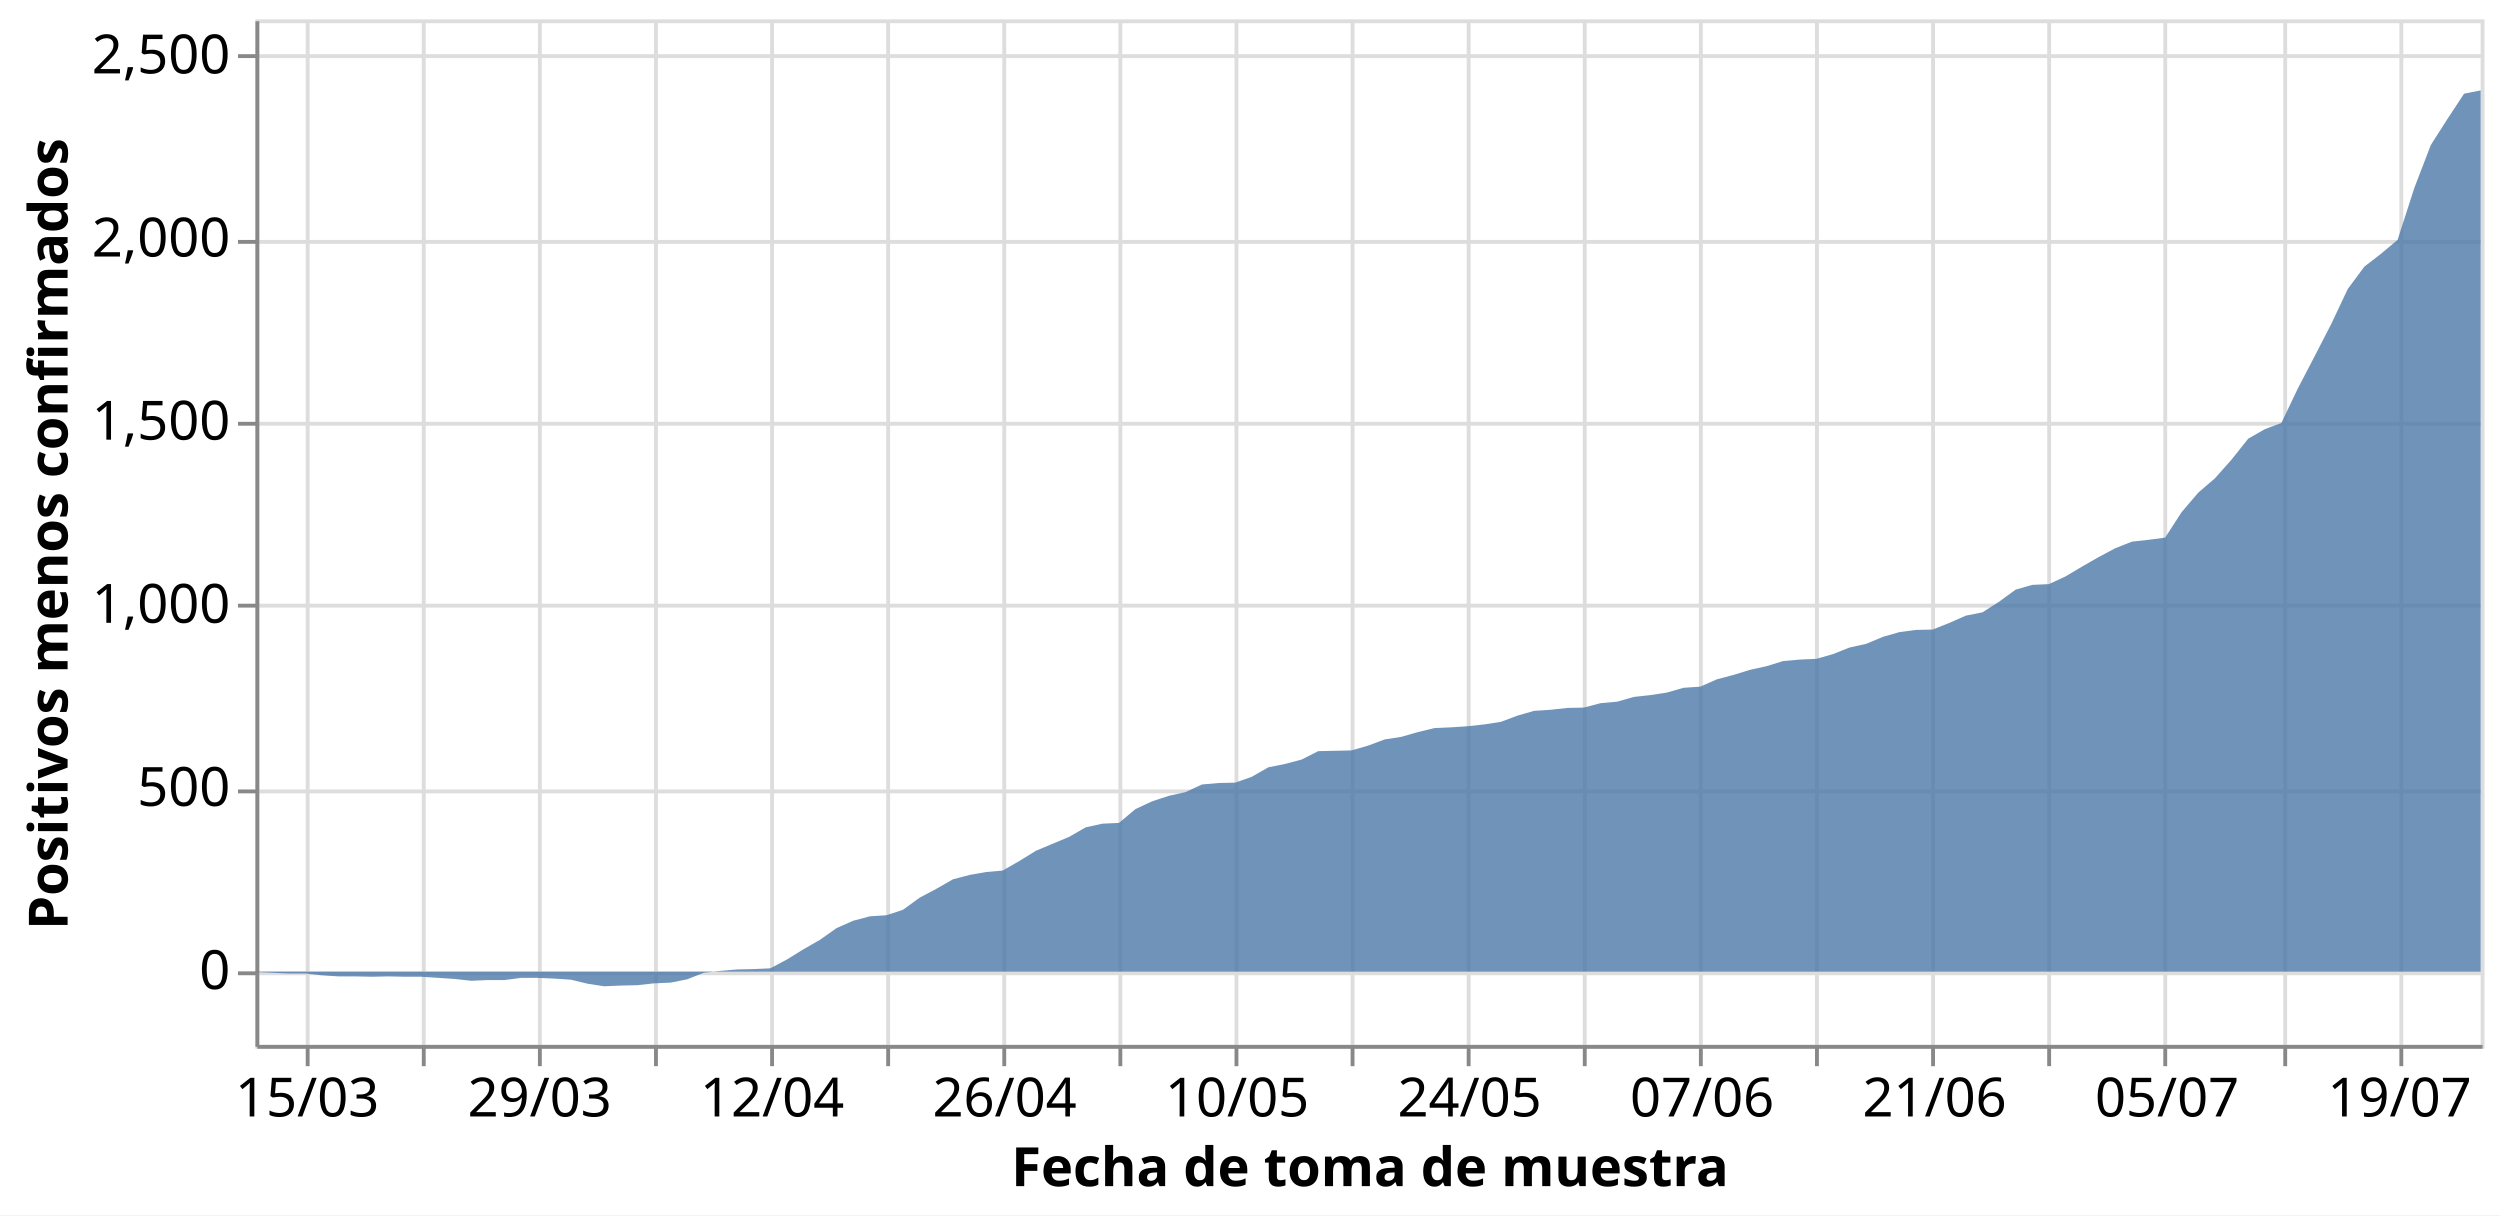
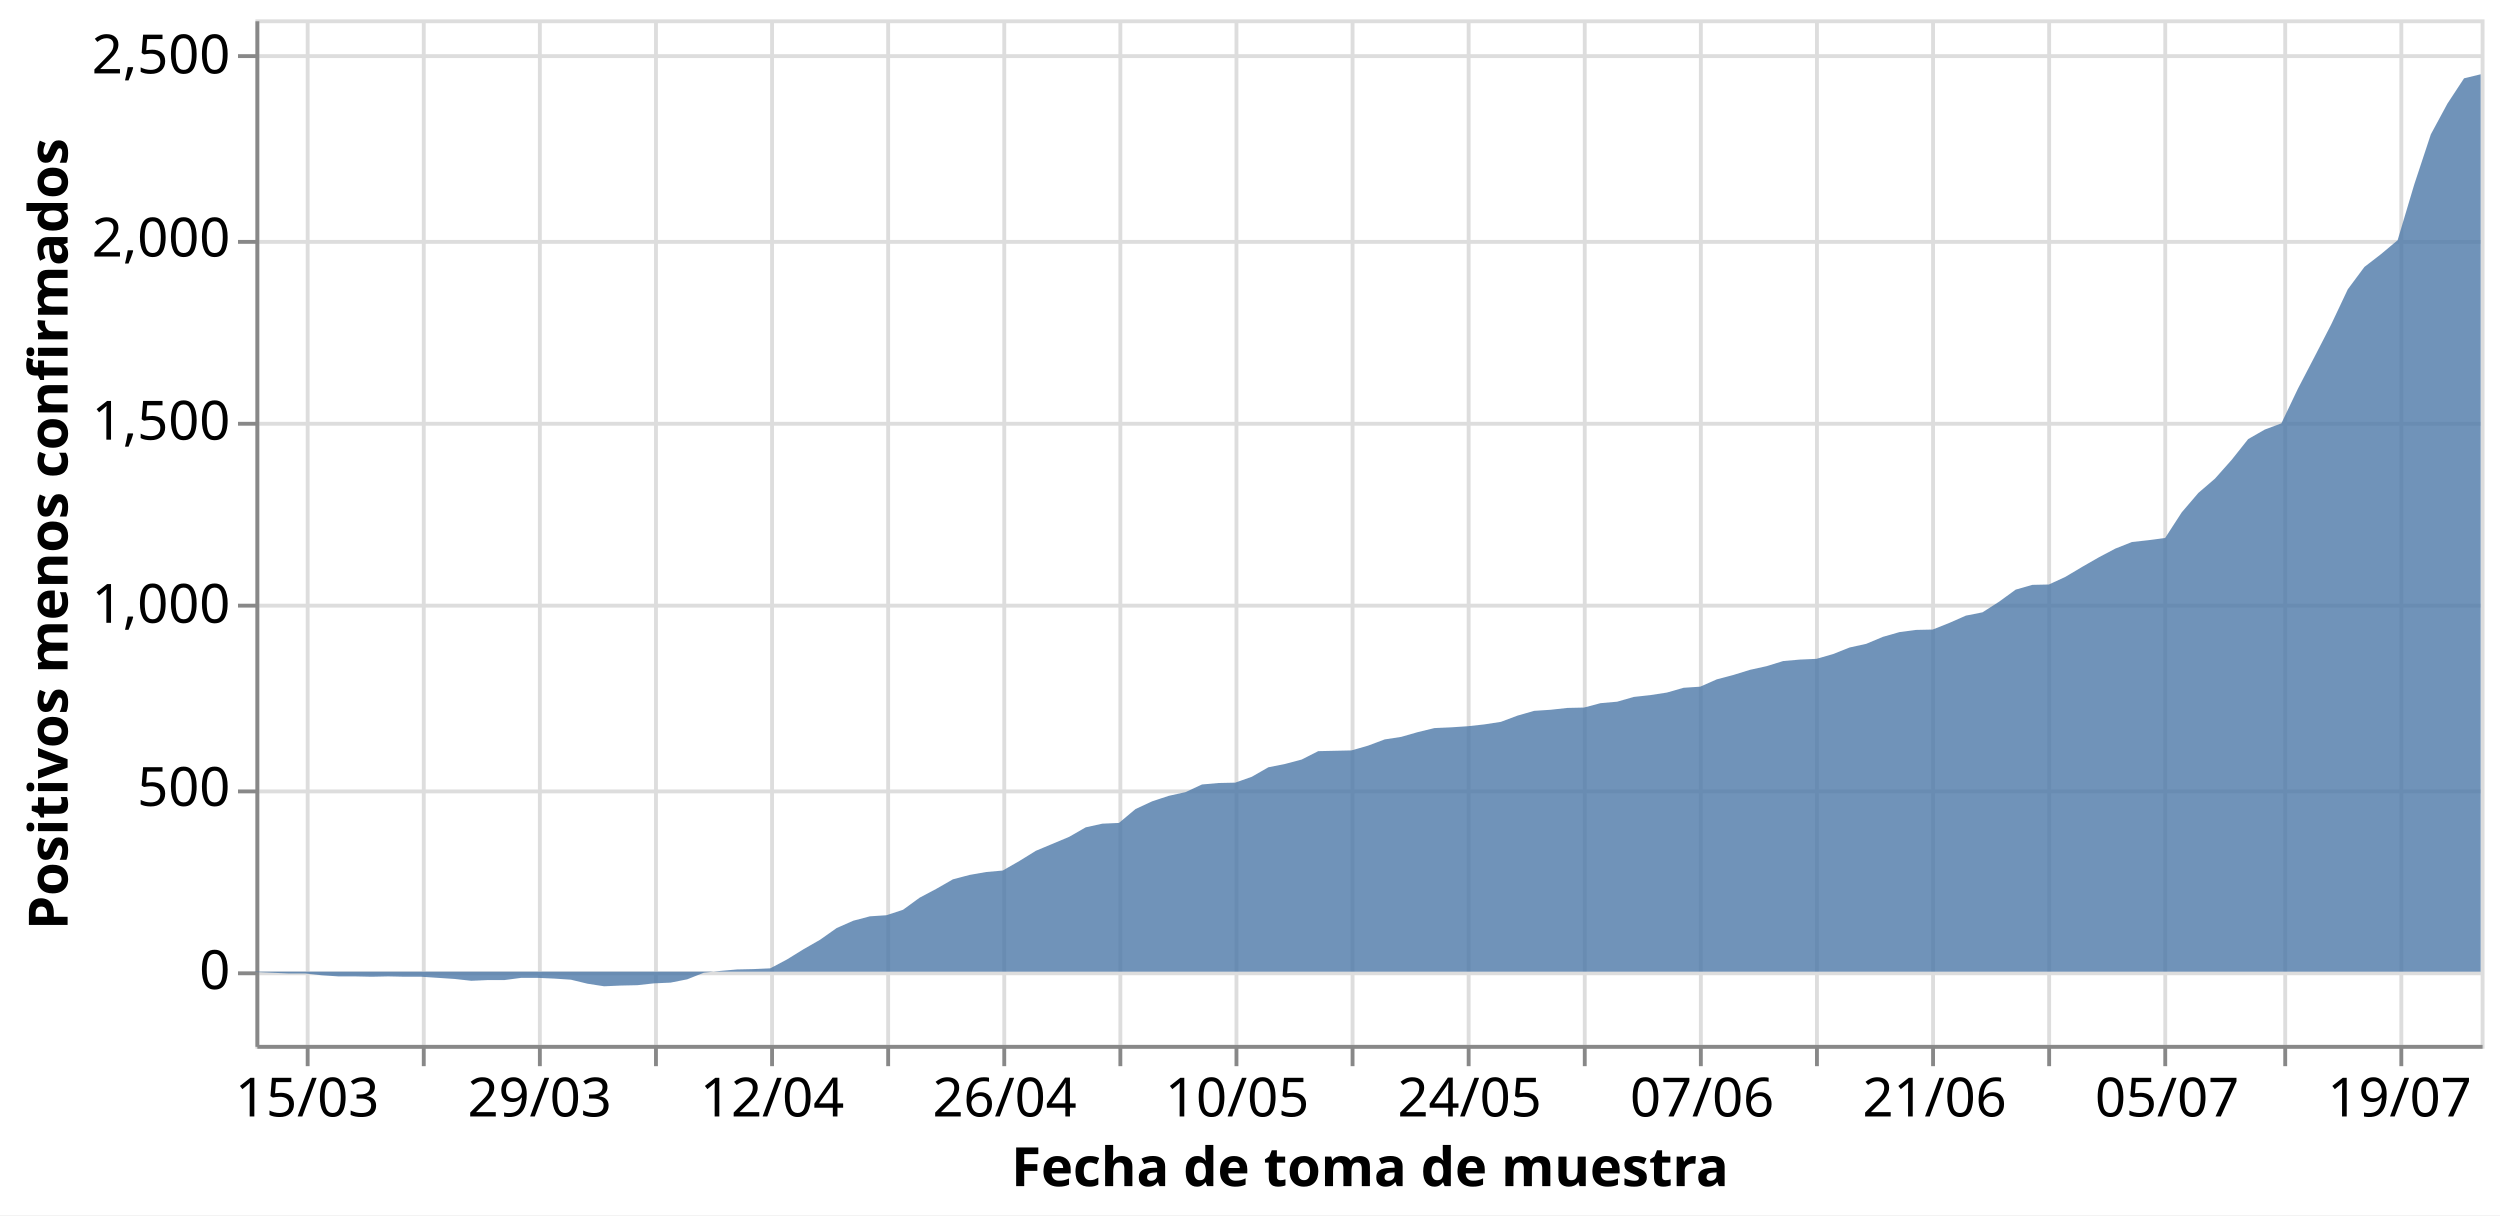
<svg xmlns="http://www.w3.org/2000/svg" class="marks" width="646" height="314" viewBox="0 0 646 314" version="1.1">
  <rect width="646" height="314" style="fill: white;" />
  <g transform="translate(66,5)">
    <g class="mark-group role-frame root">
      <g transform="translate(0,0)">
        <path class="background" d="M0.5,0.5h575v265h-575Z" style="fill: none; stroke: #ddd;" />
        <g>
          <g class="mark-group role-axis">
            <g transform="translate(0.5,265.5)">
              <path class="background" d="M0,0h0v0h0Z" style="pointer-events: none; fill: none;" />
              <g>
                <g class="mark-rule role-axis-grid" style="pointer-events: none;">
                  <line transform="translate(13,-265)" x2="0" y2="265" style="fill: none; stroke: #ddd; stroke-width: 1; opacity: 1;" />
                  <line transform="translate(43,-265)" x2="0" y2="265" style="fill: none; stroke: #ddd; stroke-width: 1; opacity: 1;" />
                  <line transform="translate(73,-265)" x2="0" y2="265" style="fill: none; stroke: #ddd; stroke-width: 1; opacity: 1;" />
                  <line transform="translate(103,-265)" x2="0" y2="265" style="fill: none; stroke: #ddd; stroke-width: 1; opacity: 1;" />
                  <line transform="translate(133,-265)" x2="0" y2="265" style="fill: none; stroke: #ddd; stroke-width: 1; opacity: 1;" />
                  <line transform="translate(163,-265)" x2="0" y2="265" style="fill: none; stroke: #ddd; stroke-width: 1; opacity: 1;" />
                  <line transform="translate(193,-265)" x2="0" y2="265" style="fill: none; stroke: #ddd; stroke-width: 1; opacity: 1;" />
                  <line transform="translate(223,-265)" x2="0" y2="265" style="fill: none; stroke: #ddd; stroke-width: 1; opacity: 1;" />
                  <line transform="translate(253,-265)" x2="0" y2="265" style="fill: none; stroke: #ddd; stroke-width: 1; opacity: 1;" />
                  <line transform="translate(283,-265)" x2="0" y2="265" style="fill: none; stroke: #ddd; stroke-width: 1; opacity: 1;" />
                  <line transform="translate(313,-265)" x2="0" y2="265" style="fill: none; stroke: #ddd; stroke-width: 1; opacity: 1;" />
                  <line transform="translate(343,-265)" x2="0" y2="265" style="fill: none; stroke: #ddd; stroke-width: 1; opacity: 1;" />
                  <line transform="translate(373,-265)" x2="0" y2="265" style="fill: none; stroke: #ddd; stroke-width: 1; opacity: 1;" />
                  <line transform="translate(403,-265)" x2="0" y2="265" style="fill: none; stroke: #ddd; stroke-width: 1; opacity: 1;" />
                  <line transform="translate(433,-265)" x2="0" y2="265" style="fill: none; stroke: #ddd; stroke-width: 1; opacity: 1;" />
                  <line transform="translate(463,-265)" x2="0" y2="265" style="fill: none; stroke: #ddd; stroke-width: 1; opacity: 1;" />
                  <line transform="translate(493,-265)" x2="0" y2="265" style="fill: none; stroke: #ddd; stroke-width: 1; opacity: 1;" />
                  <line transform="translate(524,-265)" x2="0" y2="265" style="fill: none; stroke: #ddd; stroke-width: 1; opacity: 1;" />
                  <line transform="translate(554,-265)" x2="0" y2="265" style="fill: none; stroke: #ddd; stroke-width: 1; opacity: 1;" />
                </g>
              </g>
              <path class="foreground" d="" style="pointer-events: none; display: none; fill: none;" />
            </g>
          </g>
          <g class="mark-group role-axis">
            <g transform="translate(0.5,0.5)">
              <path class="background" d="M0,0h0v0h0Z" style="pointer-events: none; fill: none;" />
              <g>
                <g class="mark-rule role-axis-grid" style="pointer-events: none;">
                  <line transform="translate(0,246)" x2="575" y2="0" style="fill: none; stroke: #ddd; stroke-width: 1; opacity: 1;" />
                  <line transform="translate(0,199)" x2="575" y2="0" style="fill: none; stroke: #ddd; stroke-width: 1; opacity: 1;" />
                  <line transform="translate(0,151)" x2="575" y2="0" style="fill: none; stroke: #ddd; stroke-width: 1; opacity: 1;" />
                  <line transform="translate(0,104)" x2="575" y2="0" style="fill: none; stroke: #ddd; stroke-width: 1; opacity: 1;" />
                  <line transform="translate(0,57)" x2="575" y2="0" style="fill: none; stroke: #ddd; stroke-width: 1; opacity: 1;" />
                  <line transform="translate(0,9)" x2="575" y2="0" style="fill: none; stroke: #ddd; stroke-width: 1; opacity: 1;" />
                </g>
              </g>
              <path class="foreground" d="" style="pointer-events: none; display: none; fill: none;" />
            </g>
          </g>
          <g class="mark-group role-axis">
            <g transform="translate(0.5,265.5)">
              <path class="background" d="M0,0h0v0h0Z" style="pointer-events: none; fill: none;" />
              <g>
                <g class="mark-rule role-axis-tick" style="pointer-events: none;">
                  <line transform="translate(13,0)" x2="0" y2="5" style="fill: none; stroke: #888; stroke-width: 1; opacity: 1;" />
                  <line transform="translate(43,0)" x2="0" y2="5" style="fill: none; stroke: #888; stroke-width: 1; opacity: 1;" />
                  <line transform="translate(73,0)" x2="0" y2="5" style="fill: none; stroke: #888; stroke-width: 1; opacity: 1;" />
                  <line transform="translate(103,0)" x2="0" y2="5" style="fill: none; stroke: #888; stroke-width: 1; opacity: 1;" />
                  <line transform="translate(133,0)" x2="0" y2="5" style="fill: none; stroke: #888; stroke-width: 1; opacity: 1;" />
                  <line transform="translate(163,0)" x2="0" y2="5" style="fill: none; stroke: #888; stroke-width: 1; opacity: 1;" />
                  <line transform="translate(193,0)" x2="0" y2="5" style="fill: none; stroke: #888; stroke-width: 1; opacity: 1;" />
                  <line transform="translate(223,0)" x2="0" y2="5" style="fill: none; stroke: #888; stroke-width: 1; opacity: 1;" />
                  <line transform="translate(253,0)" x2="0" y2="5" style="fill: none; stroke: #888; stroke-width: 1; opacity: 1;" />
                  <line transform="translate(283,0)" x2="0" y2="5" style="fill: none; stroke: #888; stroke-width: 1; opacity: 1;" />
                  <line transform="translate(313,0)" x2="0" y2="5" style="fill: none; stroke: #888; stroke-width: 1; opacity: 1;" />
                  <line transform="translate(343,0)" x2="0" y2="5" style="fill: none; stroke: #888; stroke-width: 1; opacity: 1;" />
                  <line transform="translate(373,0)" x2="0" y2="5" style="fill: none; stroke: #888; stroke-width: 1; opacity: 1;" />
                  <line transform="translate(403,0)" x2="0" y2="5" style="fill: none; stroke: #888; stroke-width: 1; opacity: 1;" />
                  <line transform="translate(433,0)" x2="0" y2="5" style="fill: none; stroke: #888; stroke-width: 1; opacity: 1;" />
                  <line transform="translate(463,0)" x2="0" y2="5" style="fill: none; stroke: #888; stroke-width: 1; opacity: 1;" />
                  <line transform="translate(493,0)" x2="0" y2="5" style="fill: none; stroke: #888; stroke-width: 1; opacity: 1;" />
                  <line transform="translate(524,0)" x2="0" y2="5" style="fill: none; stroke: #888; stroke-width: 1; opacity: 1;" />
                  <line transform="translate(554,0)" x2="0" y2="5" style="fill: none; stroke: #888; stroke-width: 1; opacity: 1;" />
                </g>
                <g class="mark-text role-axis-label" style="pointer-events: none;">
                  <text text-anchor="middle" transform="translate(12.87313,18)" style="font-family: sans-serif; font-size: 14px; fill: #000; opacity: 1;">15/03</text>
                  <text text-anchor="middle" transform="translate(42.91045,18)" style="font-family: sans-serif; font-size: 14px; fill: #000; opacity: 0;">22/03</text>
                  <text text-anchor="middle" transform="translate(72.94776,18)" style="font-family: sans-serif; font-size: 14px; fill: #000; opacity: 1;">29/03</text>
                  <text text-anchor="middle" transform="translate(102.9851,18)" style="font-family: sans-serif; font-size: 14px; fill: #000; opacity: 0;">05/04</text>
                  <text text-anchor="middle" transform="translate(133.0224,18)" style="font-family: sans-serif; font-size: 14px; fill: #000; opacity: 1;">12/04</text>
                  <text text-anchor="middle" transform="translate(163.0597,18)" style="font-family: sans-serif; font-size: 14px; fill: #000; opacity: 0;">19/04</text>
                  <text text-anchor="middle" transform="translate(193.097,18)" style="font-family: sans-serif; font-size: 14px; fill: #000; opacity: 1;">26/04</text>
                  <text text-anchor="middle" transform="translate(223.1343,18)" style="font-family: sans-serif; font-size: 14px; fill: #000; opacity: 0;">03/05</text>
                  <text text-anchor="middle" transform="translate(253.1716,18)" style="font-family: sans-serif; font-size: 14px; fill: #000; opacity: 1;">10/05</text>
                  <text text-anchor="middle" transform="translate(283.209,18)" style="font-family: sans-serif; font-size: 14px; fill: #000; opacity: 0;">17/05</text>
                  <text text-anchor="middle" transform="translate(313.2463,18)" style="font-family: sans-serif; font-size: 14px; fill: #000; opacity: 1;">24/05</text>
                  <text text-anchor="middle" transform="translate(343.2836,18)" style="font-family: sans-serif; font-size: 14px; fill: #000; opacity: 0;">31/05</text>
                  <text text-anchor="middle" transform="translate(373.3209,18)" style="font-family: sans-serif; font-size: 14px; fill: #000; opacity: 1;">07/06</text>
                  <text text-anchor="middle" transform="translate(403.3582,18)" style="font-family: sans-serif; font-size: 14px; fill: #000; opacity: 0;">14/06</text>
                  <text text-anchor="middle" transform="translate(433.3955,18)" style="font-family: sans-serif; font-size: 14px; fill: #000; opacity: 1;">21/06</text>
                  <text text-anchor="middle" transform="translate(463.4328,18)" style="font-family: sans-serif; font-size: 14px; fill: #000; opacity: 0;">28/06</text>
                  <text text-anchor="middle" transform="translate(493.4701,18)" style="font-family: sans-serif; font-size: 14px; fill: #000; opacity: 1;">05/07</text>
                  <text text-anchor="middle" transform="translate(523.5075,18)" style="font-family: sans-serif; font-size: 14px; fill: #000; opacity: 0;">12/07</text>
                  <text text-anchor="middle" transform="translate(553.5448,18)" style="font-family: sans-serif; font-size: 14px; fill: #000; opacity: 1;">19/07</text>
                </g>
                <g class="mark-rule role-axis-domain" style="pointer-events: none;">
                  <line transform="translate(0,0)" x2="575" y2="0" style="fill: none; stroke: #888; stroke-width: 1; opacity: 1;" />
                </g>
                <g class="mark-text role-axis-title" style="pointer-events: none;">
                  <text text-anchor="middle" transform="translate(287.5,36)" style="font-family: sans-serif; font-size: 14px; font-weight: bold; fill: #000; opacity: 1;">Fecha de toma de muestra</text>
                </g>
              </g>
              <path class="foreground" d="" style="pointer-events: none; display: none; fill: none;" />
            </g>
          </g>
          <g class="mark-group role-axis">
            <g transform="translate(0.5,0.5)">
              <path class="background" d="M0,0h0v0h0Z" style="pointer-events: none; fill: none;" />
              <g>
                <g class="mark-rule role-axis-tick" style="pointer-events: none;">
                  <line transform="translate(0,246)" x2="-5" y2="0" style="fill: none; stroke: #888; stroke-width: 1; opacity: 1;" />
                  <line transform="translate(0,199)" x2="-5" y2="0" style="fill: none; stroke: #888; stroke-width: 1; opacity: 1;" />
                  <line transform="translate(0,151)" x2="-5" y2="0" style="fill: none; stroke: #888; stroke-width: 1; opacity: 1;" />
                  <line transform="translate(0,104)" x2="-5" y2="0" style="fill: none; stroke: #888; stroke-width: 1; opacity: 1;" />
                  <line transform="translate(0,57)" x2="-5" y2="0" style="fill: none; stroke: #888; stroke-width: 1; opacity: 1;" />
                  <line transform="translate(0,9)" x2="-5" y2="0" style="fill: none; stroke: #888; stroke-width: 1; opacity: 1;" />
                </g>
                <g class="mark-text role-axis-label" style="pointer-events: none;">
                  <text text-anchor="end" transform="translate(-7,250.0714)" style="font-family: sans-serif; font-size: 14px; fill: #000; opacity: 1;">0</text>
                  <text text-anchor="end" transform="translate(-7,202.75)" style="font-family: sans-serif; font-size: 14px; fill: #000; opacity: 1;">500</text>
                  <text text-anchor="end" transform="translate(-7,155.4286)" style="font-family: sans-serif; font-size: 14px; fill: #000; opacity: 1;">1,000</text>
                  <text text-anchor="end" transform="translate(-7,108.1071)" style="font-family: sans-serif; font-size: 14px; fill: #000; opacity: 1;">1,500</text>
                  <text text-anchor="end" transform="translate(-7,60.78571)" style="font-family: sans-serif; font-size: 14px; fill: #000; opacity: 1;">2,000</text>
                  <text text-anchor="end" transform="translate(-7,13.46429)" style="font-family: sans-serif; font-size: 14px; fill: #000; opacity: 1;">2,500</text>
                </g>
                <g class="mark-rule role-axis-domain" style="pointer-events: none;">
                  <line transform="translate(0,265)" x2="0" y2="-265" style="fill: none; stroke: #888; stroke-width: 1; opacity: 1;" />
                </g>
                <g class="mark-text role-axis-title" style="pointer-events: none;">
                  <text text-anchor="middle" transform="translate(-46.03418,132.5) rotate(-90) translate(0,-3)" style="font-family: sans-serif; font-size: 14px; font-weight: bold; fill: #000; opacity: 1;">Positivos menos confirmados</text>
                </g>
              </g>
              <path class="foreground" d="" style="pointer-events: none; display: none; fill: none;" />
            </g>
          </g>
          <g class="mark-area role-mark marks">
-             <path d="M0,246.166L4.291,246.355L8.582,246.545L12.873,246.545L17.164,247.018L21.455,247.302L25.746,247.302L30.037,247.396L34.328,247.302L38.619,247.396L42.91,247.396L47.201,247.68L51.493,247.964L55.784,248.438L60.075,248.248L64.366,248.248L68.657,247.68L72.948,247.68L77.239,247.87L81.53,248.154L85.821,249.195L90.112,249.857L94.403,249.668L98.694,249.573L102.985,249.1L107.276,248.911L111.567,248.059L115.858,246.355L120.149,245.882L124.44,245.504L128.731,245.409L133.022,245.22L137.313,242.948L141.604,240.298L145.896,237.837L150.187,234.809L154.478,232.916L158.769,231.78L163.06,231.496L167.351,230.077L171.642,226.954L175.933,224.682L180.224,222.221L184.515,221.086L188.806,220.329L193.097,219.95L197.388,217.489L201.679,214.839L205.97,213.041L210.261,211.243L214.552,208.782L218.843,207.836L223.134,207.646L227.425,204.05L231.716,202.062L236.007,200.643L240.299,199.696L244.59,197.709L248.881,197.33L253.172,197.236L257.463,195.721L261.754,193.261L266.045,192.409L270.336,191.273L274.627,189.096L278.918,189.002L283.209,188.907L287.5,187.677L291.791,186.068L296.082,185.405L300.373,184.175L304.664,183.134L308.955,182.945L313.246,182.661L317.537,182.188L321.828,181.525L326.119,179.916L330.41,178.686L334.701,178.402L338.993,177.929L343.284,177.834L347.575,176.698L351.866,176.32L356.157,175.089L360.448,174.616L364.739,173.954L369.03,172.723L373.321,172.439L377.612,170.546L381.903,169.411L386.194,168.086L390.485,167.139L394.776,165.814L399.067,165.436L403.358,165.246L407.649,164.016L411.94,162.312L416.231,161.366L420.522,159.568L424.813,158.337L429.104,157.77L433.396,157.675L437.687,155.971L441.978,154.079L446.269,153.227L450.56,150.482L454.851,147.359L459.142,146.129L463.433,145.939L467.724,143.952L472.015,141.396L476.306,138.936L480.597,136.664L484.888,134.961L489.179,134.488L493.47,133.92L497.761,127.295L502.052,122.279L506.343,118.588L510.634,113.761L514.925,108.366L519.216,105.905L523.507,104.296L527.799,95.305L532.09,87.071L536.381,78.743L540.672,69.657L544.963,63.884L549.254,60.571L553.545,56.975L557.836,43.63L562.127,32.463L566.418,25.743L570.709,19.213L575,18.361L575,246.071L570.709,246.071L566.418,246.071L562.127,246.071L557.836,246.071L553.545,246.071L549.254,246.071L544.963,246.071L540.672,246.071L536.381,246.071L532.09,246.071L527.799,246.071L523.507,246.071L519.216,246.071L514.925,246.071L510.634,246.071L506.343,246.071L502.052,246.071L497.761,246.071L493.47,246.071L489.179,246.071L484.888,246.071L480.597,246.071L476.306,246.071L472.015,246.071L467.724,246.071L463.433,246.071L459.142,246.071L454.851,246.071L450.56,246.071L446.269,246.071L441.978,246.071L437.687,246.071L433.396,246.071L429.104,246.071L424.813,246.071L420.522,246.071L416.231,246.071L411.94,246.071L407.649,246.071L403.358,246.071L399.067,246.071L394.776,246.071L390.485,246.071L386.194,246.071L381.903,246.071L377.612,246.071L373.321,246.071L369.03,246.071L364.739,246.071L360.448,246.071L356.157,246.071L351.866,246.071L347.575,246.071L343.284,246.071L338.993,246.071L334.701,246.071L330.41,246.071L326.119,246.071L321.828,246.071L317.537,246.071L313.246,246.071L308.955,246.071L304.664,246.071L300.373,246.071L296.082,246.071L291.791,246.071L287.5,246.071L283.209,246.071L278.918,246.071L274.627,246.071L270.336,246.071L266.045,246.071L261.754,246.071L257.463,246.071L253.172,246.071L248.881,246.071L244.59,246.071L240.299,246.071L236.007,246.071L231.716,246.071L227.425,246.071L223.134,246.071L218.843,246.071L214.552,246.071L210.261,246.071L205.97,246.071L201.679,246.071L197.388,246.071L193.097,246.071L188.806,246.071L184.515,246.071L180.224,246.071L175.933,246.071L171.642,246.071L167.351,246.071L163.06,246.071L158.769,246.071L154.478,246.071L150.187,246.071L145.896,246.071L141.604,246.071L137.313,246.071L133.022,246.071L128.731,246.071L124.44,246.071L120.149,246.071L115.858,246.071L111.567,246.071L107.276,246.071L102.985,246.071L98.694,246.071L94.403,246.071L90.112,246.071L85.821,246.071L81.53,246.071L77.239,246.071L72.948,246.071L68.657,246.071L64.366,246.071L60.075,246.071L55.784,246.071L51.493,246.071L47.201,246.071L42.91,246.071L38.619,246.071L34.328,246.071L30.037,246.071L25.746,246.071L21.455,246.071L17.164,246.071L12.873,246.071L8.582,246.071L4.291,246.071L0,246.071Z" style="fill: #4c78a8; opacity: 0.8;" />
+             <path d="M0,246.166L4.291,246.355L8.582,246.545L12.873,246.545L17.164,247.018L21.455,247.302L25.746,247.302L30.037,247.396L34.328,247.302L38.619,247.396L42.91,247.396L47.201,247.68L51.493,247.964L55.784,248.438L60.075,248.248L64.366,248.248L68.657,247.68L72.948,247.68L77.239,247.87L81.53,248.154L85.821,249.195L90.112,249.857L94.403,249.668L98.694,249.573L102.985,249.1L107.276,248.911L111.567,248.059L115.858,246.355L120.149,245.882L124.44,245.504L128.731,245.409L133.022,245.22L137.313,242.948L141.604,240.298L145.896,237.837L150.187,234.809L154.478,232.916L158.769,231.78L163.06,231.496L167.351,230.077L171.642,226.954L175.933,224.682L180.224,222.221L184.515,221.086L188.806,220.329L193.097,219.95L197.388,217.489L201.679,214.839L205.97,213.041L210.261,211.243L214.552,208.782L218.843,207.836L223.134,207.646L227.425,204.05L231.716,202.062L236.007,200.643L240.299,199.696L244.59,197.709L248.881,197.33L253.172,197.236L257.463,195.721L261.754,193.261L266.045,192.409L270.336,191.273L274.627,189.096L278.918,189.002L283.209,188.907L287.5,187.677L291.791,186.068L296.082,185.405L300.373,184.175L304.664,183.134L308.955,182.945L313.246,182.661L317.537,182.188L321.828,181.525L326.119,179.916L330.41,178.686L334.701,178.402L338.993,177.929L343.284,177.834L347.575,176.698L351.866,176.32L356.157,175.089L360.448,174.616L364.739,173.954L369.03,172.723L373.321,172.439L377.612,170.546L381.903,169.411L386.194,168.086L390.485,167.139L394.776,165.814L399.067,165.436L403.358,165.246L407.649,164.016L411.94,162.312L416.231,161.366L420.522,159.568L424.813,158.337L429.104,157.77L433.396,157.675L437.687,155.971L441.978,154.079L446.269,153.227L450.56,150.482L454.851,147.359L459.142,146.129L463.433,146.034L467.724,144.046L472.015,141.491L476.306,139.03L480.597,136.759L484.888,135.055L489.179,134.582L493.47,134.014L497.761,127.389L502.052,122.373L506.343,118.682L510.634,113.855L514.925,108.461L519.216,106L523.507,104.391L527.799,95.4L532.09,87.166L536.381,78.837L540.672,69.752L544.963,63.979L549.254,60.666L553.545,57.07L557.836,42.684L562.127,29.718L566.418,21.768L570.709,15.237L575,14.196L575,246.071L570.709,246.071L566.418,246.071L562.127,246.071L557.836,246.071L553.545,246.071L549.254,246.071L544.963,246.071L540.672,246.071L536.381,246.071L532.09,246.071L527.799,246.071L523.507,246.071L519.216,246.071L514.925,246.071L510.634,246.071L506.343,246.071L502.052,246.071L497.761,246.071L493.47,246.071L489.179,246.071L484.888,246.071L480.597,246.071L476.306,246.071L472.015,246.071L467.724,246.071L463.433,246.071L459.142,246.071L454.851,246.071L450.56,246.071L446.269,246.071L441.978,246.071L437.687,246.071L433.396,246.071L429.104,246.071L424.813,246.071L420.522,246.071L416.231,246.071L411.94,246.071L407.649,246.071L403.358,246.071L399.067,246.071L394.776,246.071L390.485,246.071L386.194,246.071L381.903,246.071L377.612,246.071L373.321,246.071L369.03,246.071L364.739,246.071L360.448,246.071L356.157,246.071L351.866,246.071L347.575,246.071L343.284,246.071L338.993,246.071L334.701,246.071L330.41,246.071L326.119,246.071L321.828,246.071L317.537,246.071L313.246,246.071L308.955,246.071L304.664,246.071L300.373,246.071L296.082,246.071L291.791,246.071L287.5,246.071L283.209,246.071L278.918,246.071L274.627,246.071L270.336,246.071L266.045,246.071L261.754,246.071L257.463,246.071L253.172,246.071L248.881,246.071L244.59,246.071L240.299,246.071L236.007,246.071L231.716,246.071L227.425,246.071L223.134,246.071L218.843,246.071L214.552,246.071L210.261,246.071L205.97,246.071L201.679,246.071L197.388,246.071L193.097,246.071L188.806,246.071L184.515,246.071L180.224,246.071L175.933,246.071L171.642,246.071L167.351,246.071L163.06,246.071L158.769,246.071L154.478,246.071L150.187,246.071L145.896,246.071L141.604,246.071L137.313,246.071L133.022,246.071L128.731,246.071L124.44,246.071L120.149,246.071L115.858,246.071L111.567,246.071L107.276,246.071L102.985,246.071L98.694,246.071L94.403,246.071L90.112,246.071L85.821,246.071L81.53,246.071L77.239,246.071L72.948,246.071L68.657,246.071L64.366,246.071L60.075,246.071L55.784,246.071L51.493,246.071L47.201,246.071L42.91,246.071L38.619,246.071L34.328,246.071L30.037,246.071L25.746,246.071L21.455,246.071L17.164,246.071L12.873,246.071L8.582,246.071L4.291,246.071L0,246.071Z" style="fill: #4c78a8; opacity: 0.8;" />
          </g>
        </g>
        <path class="foreground" d="" style="display: none; fill: none;" />
      </g>
    </g>
  </g>
</svg>
